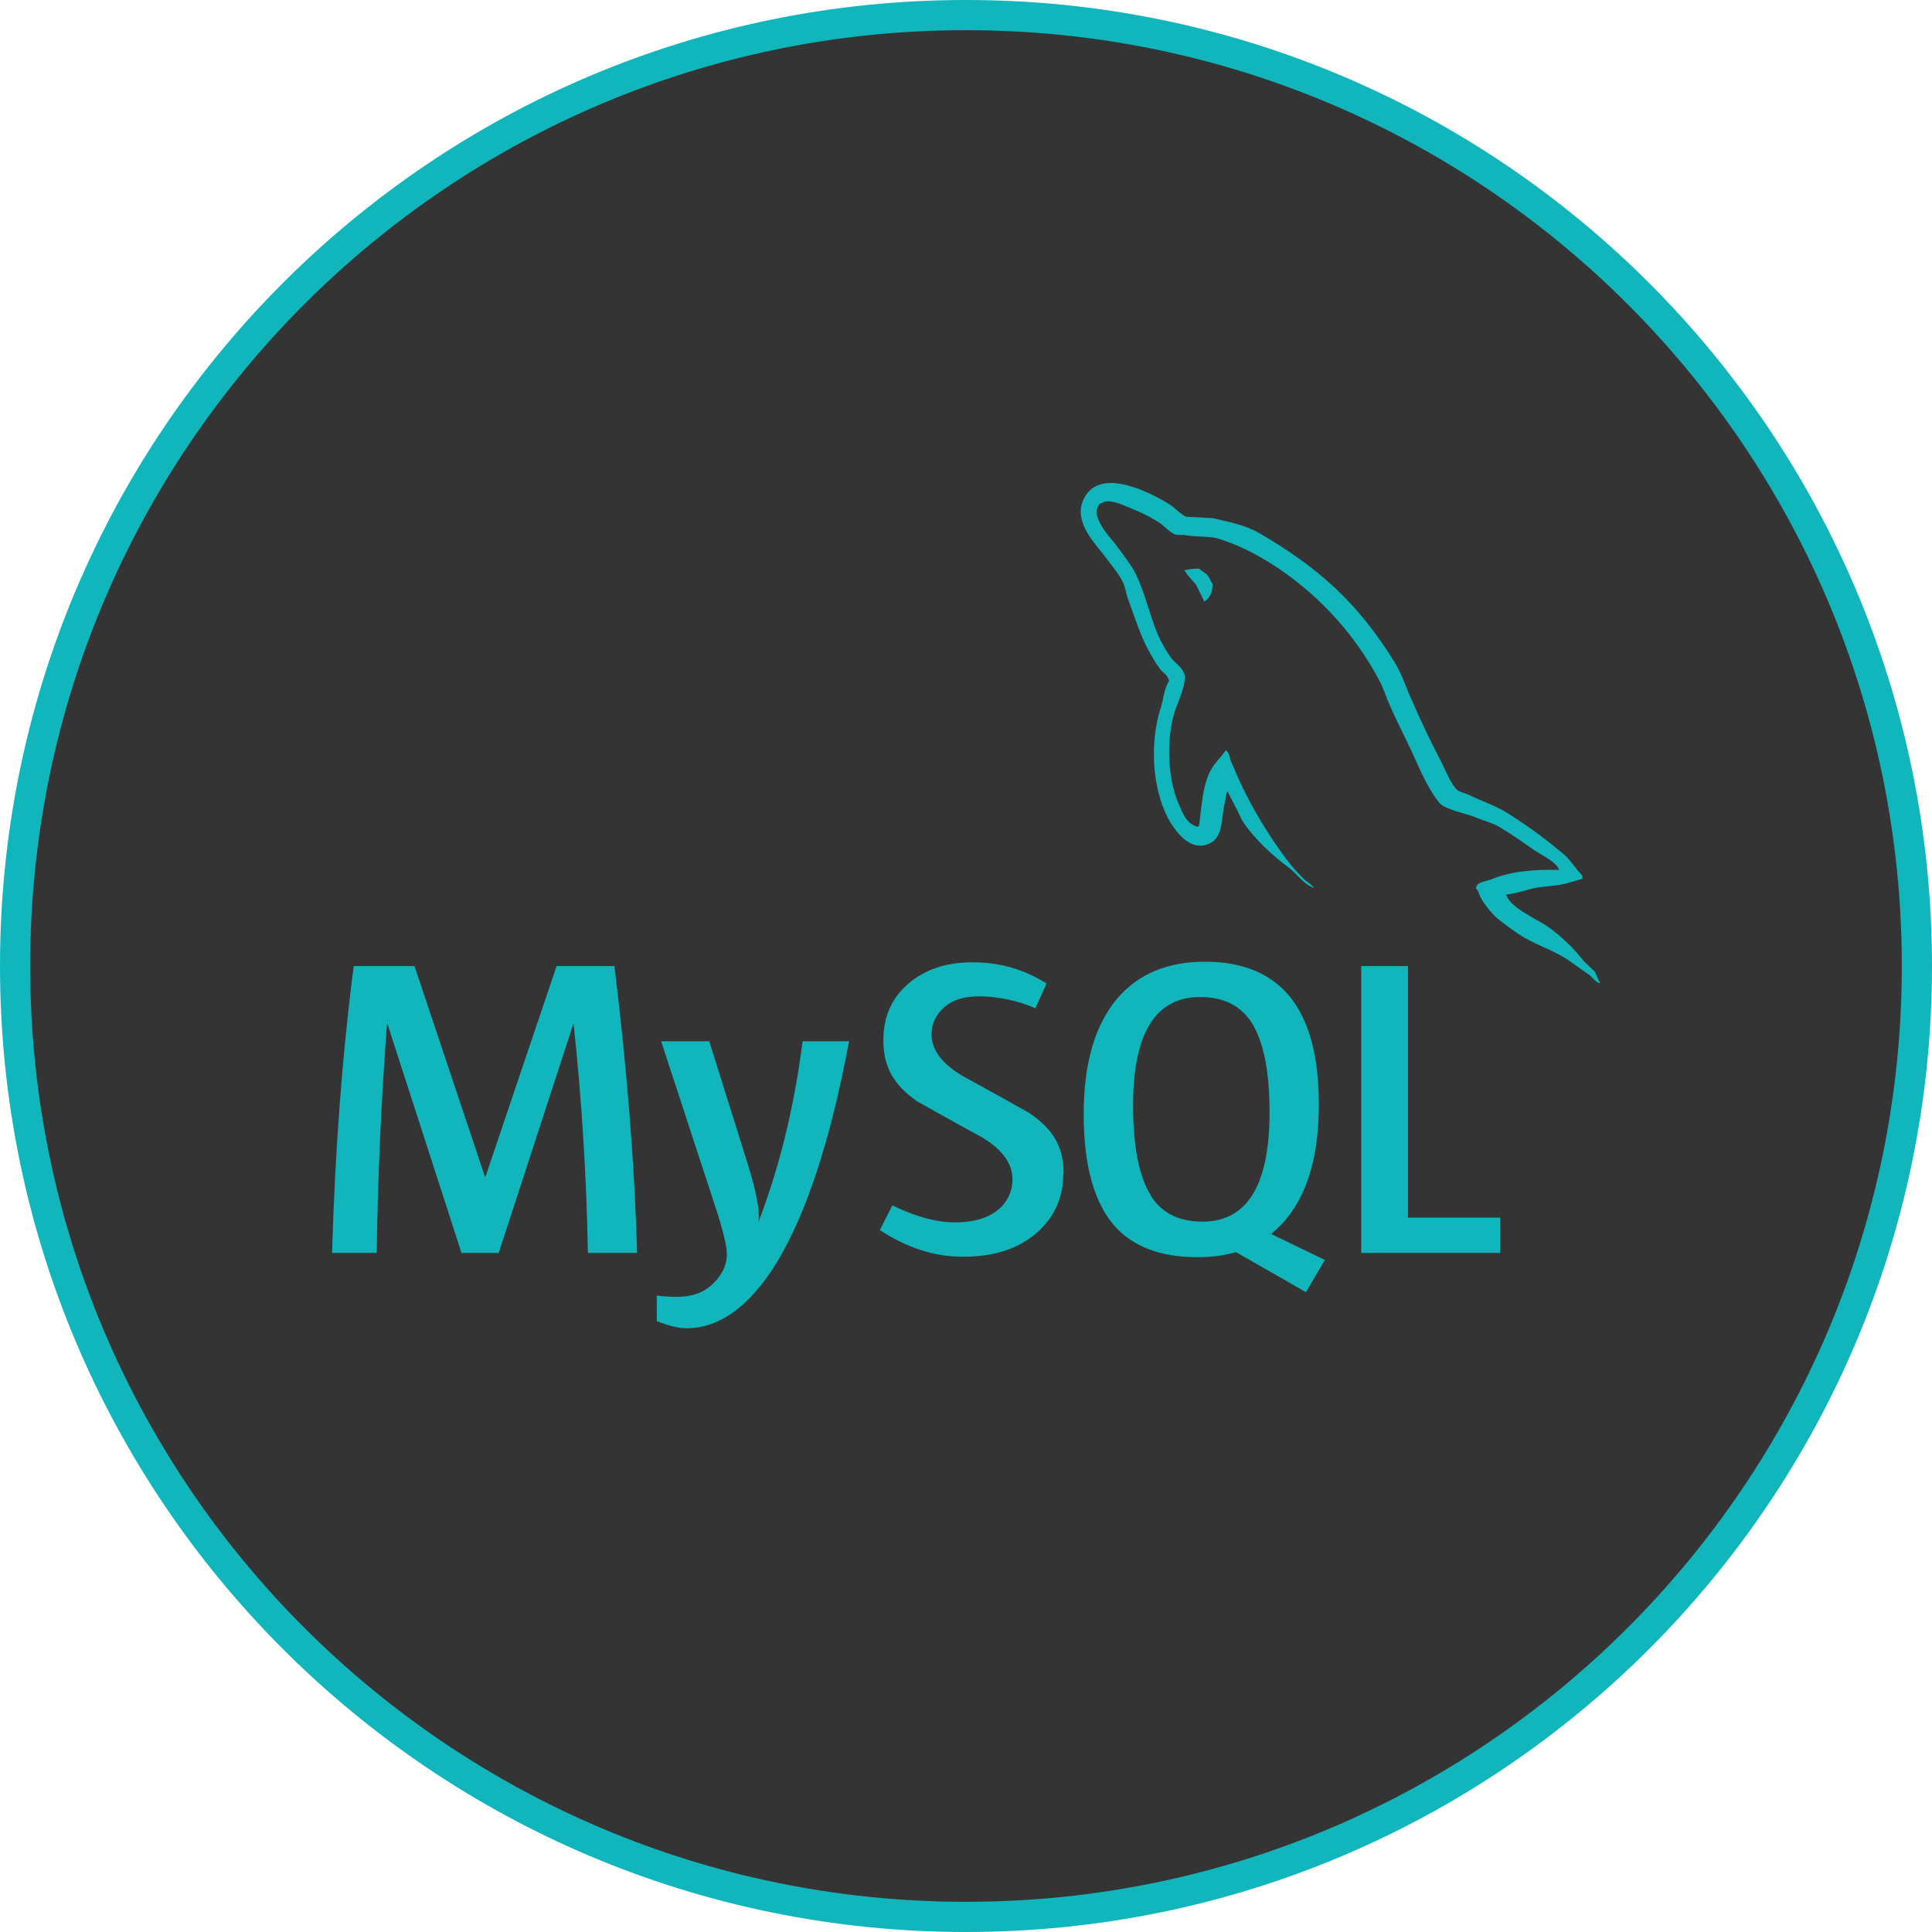
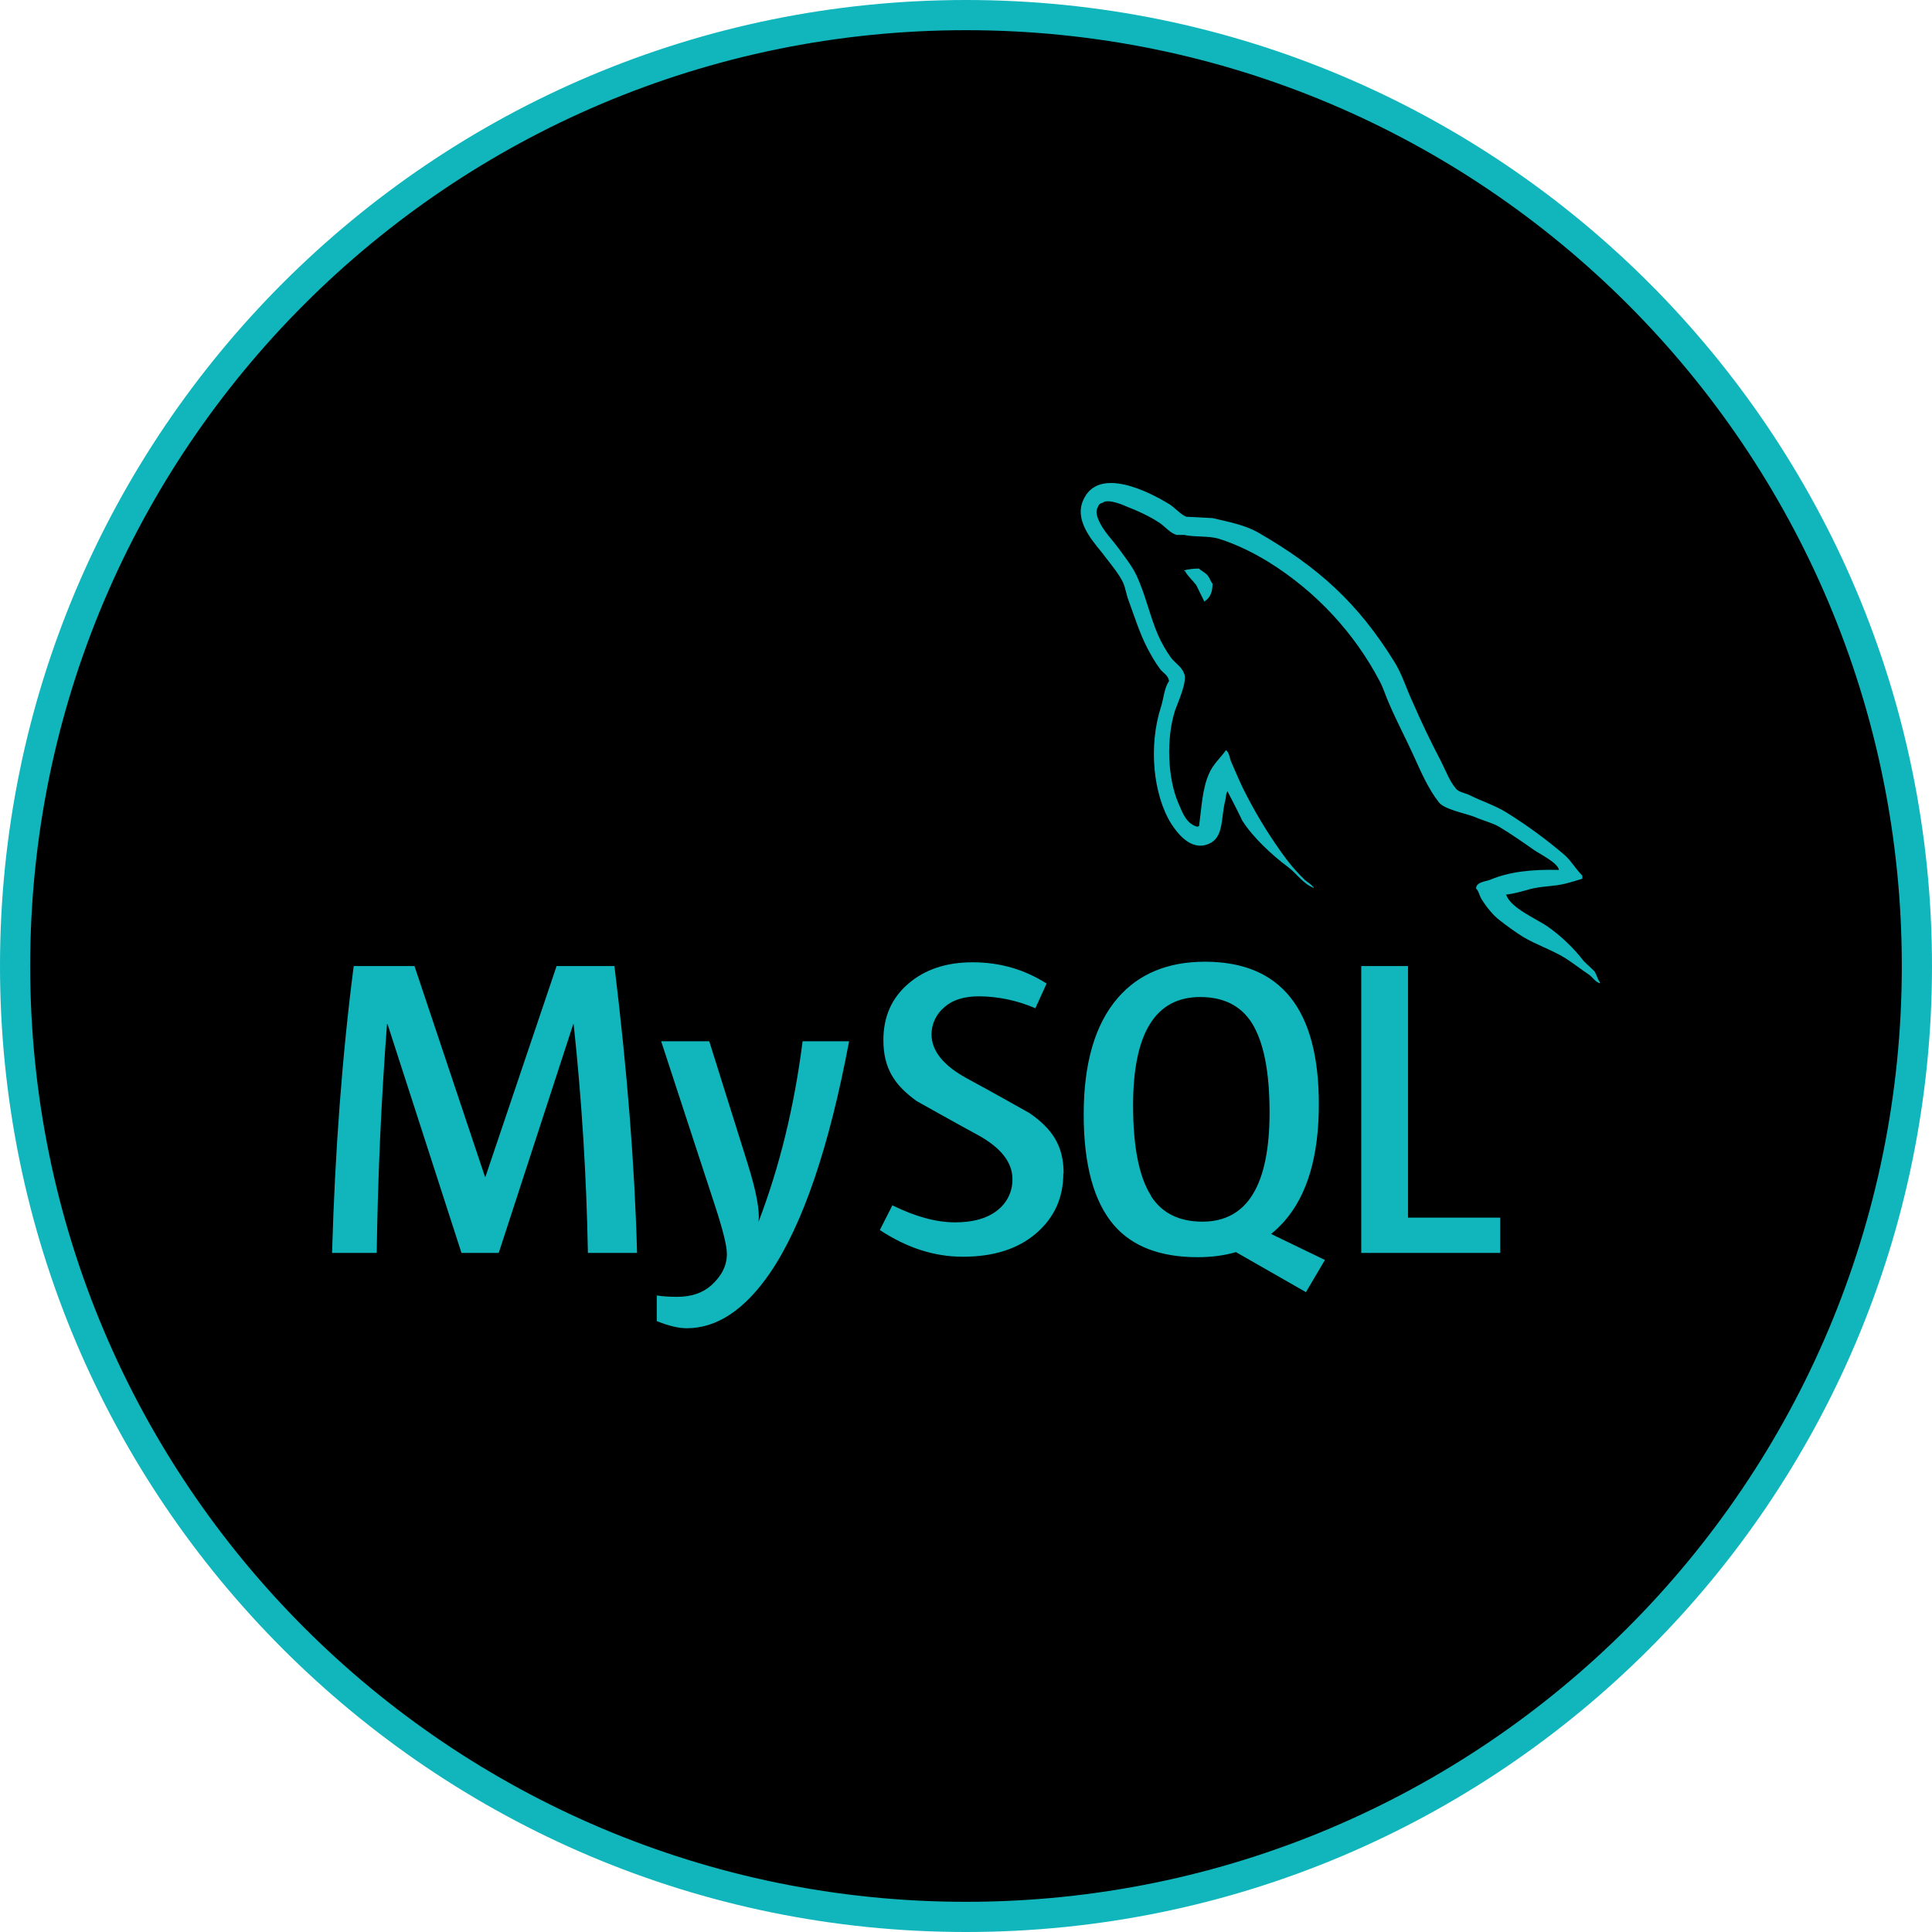
- <svg xmlns="http://www.w3.org/2000/svg" width="64" height="64" viewBox="0 0 64 64" fill="none">
-   <circle cx="32" cy="32" r="31.5" fill="#343434" stroke="#10B6BC" />
+ <svg xmlns="http://www.w3.org/2000/svg" width="64" height="64" viewBox="0 0 64 64">
+   <circle cx="32" cy="32" r="31.5" stroke="#10B6BC" />
  <path d="M39.709 18.835C39.508 18.835 39.371 18.859 39.229 18.892V18.914H39.254C39.348 19.093 39.509 19.223 39.628 19.383C39.723 19.567 39.803 19.75 39.898 19.933L39.922 19.907C40.087 19.794 40.167 19.611 40.167 19.335C40.097 19.254 40.087 19.173 40.027 19.094C39.957 18.979 39.807 18.922 39.712 18.831L39.709 18.835ZM21.098 41.504H19.475C19.429 38.972 19.272 36.444 19.003 33.927H18.989L16.521 41.504H15.287L12.838 33.927H12.82C12.629 36.448 12.515 38.975 12.479 41.504H11C11.097 38.125 11.336 34.958 11.717 32.002H13.73L16.066 38.985H16.08L18.438 32.002H20.354C20.777 35.466 21.027 38.633 21.103 41.504H21.098ZM28.127 34.494C27.466 38.009 26.595 40.563 25.516 42.157C24.673 43.387 23.749 44.001 22.746 44C22.48 44 22.15 43.921 21.756 43.763V42.914C21.949 42.944 22.174 42.959 22.431 42.959C22.9 42.959 23.277 42.832 23.563 42.577C23.907 42.268 24.079 41.922 24.079 41.538C24.079 41.271 23.945 40.73 23.677 39.916L21.902 34.494H23.495L24.767 38.548C25.055 39.469 25.175 40.112 25.126 40.478C25.826 38.648 26.313 36.653 26.587 34.494H28.127ZM49.696 41.504H45.093V32.002H46.642V40.335H49.696V41.504ZM43.886 41.736L42.108 40.877C42.267 40.747 42.415 40.604 42.554 40.447C43.311 39.576 43.689 38.286 43.688 36.576C43.688 33.432 42.431 31.859 39.917 31.858C38.685 31.858 37.722 32.257 37.029 33.056C36.276 33.928 35.899 35.214 35.899 36.913C35.898 38.584 36.233 39.809 36.904 40.59C37.515 41.294 38.438 41.646 39.674 41.646C40.136 41.646 40.559 41.59 40.943 41.478L43.261 42.804L43.891 41.736H43.886ZM38.125 39.602C37.732 38.982 37.535 37.988 37.535 36.619C37.535 34.225 38.276 33.028 39.758 33.028C40.535 33.028 41.105 33.315 41.468 33.887C41.859 34.509 42.056 35.496 42.056 36.847C42.056 39.261 41.315 40.468 39.833 40.469C39.055 40.469 38.484 40.183 38.121 39.61L38.125 39.602ZM35.224 38.871C35.224 39.68 34.922 40.342 34.321 40.858C33.721 41.373 32.913 41.631 31.898 41.631C30.948 41.631 30.037 41.335 29.146 40.746L29.561 39.928C30.326 40.305 31.02 40.493 31.643 40.492C32.224 40.492 32.681 40.366 33.013 40.114C33.18 39.991 33.314 39.831 33.406 39.648C33.497 39.464 33.542 39.261 33.538 39.057C33.538 38.49 33.136 38.009 32.404 37.605C31.725 37.239 30.369 36.476 30.369 36.476C29.631 35.949 29.263 35.384 29.263 34.454C29.263 33.682 29.537 33.061 30.085 32.59C30.635 32.114 31.347 31.876 32.221 31.877C33.118 31.877 33.934 32.112 34.67 32.581L34.298 33.399C33.711 33.145 33.077 33.01 32.436 33.004C31.94 33.004 31.558 33.122 31.291 33.358C31.157 33.468 31.048 33.606 30.973 33.761C30.898 33.917 30.859 34.086 30.857 34.258C30.857 34.822 31.267 35.306 32.023 35.719C32.711 36.088 34.1 36.87 34.1 36.87C34.858 37.394 35.234 37.952 35.234 38.877L35.224 38.871ZM51.642 28.817C50.706 28.793 49.98 28.886 49.372 29.14C49.197 29.209 48.917 29.209 48.893 29.427C48.989 29.518 49.003 29.668 49.085 29.795C49.225 30.025 49.467 30.332 49.691 30.494C49.933 30.685 50.182 30.863 50.438 31.026C50.893 31.301 51.409 31.465 51.855 31.741C52.109 31.903 52.368 32.107 52.626 32.279C52.753 32.365 52.836 32.52 53 32.575V32.54C52.919 32.437 52.895 32.288 52.816 32.172C52.699 32.057 52.582 31.954 52.466 31.841C52.123 31.396 51.713 31.005 51.25 30.681C50.876 30.43 50.056 30.08 49.903 29.659L49.88 29.635C50.135 29.613 50.44 29.521 50.685 29.453C51.082 29.35 51.446 29.372 51.857 29.271C52.044 29.223 52.231 29.169 52.417 29.109V29.006C52.207 28.8 52.05 28.52 51.833 28.327C51.227 27.808 50.581 27.336 49.901 26.913C49.533 26.683 49.068 26.535 48.681 26.34C48.541 26.271 48.306 26.236 48.226 26.121C48.016 25.87 47.894 25.537 47.745 25.238C47.401 24.584 47.082 23.917 46.788 23.24C46.578 22.79 46.45 22.341 46.193 21.929C44.985 19.976 43.678 18.792 41.667 17.634C41.235 17.393 40.717 17.29 40.169 17.163C39.877 17.149 39.584 17.129 39.294 17.117C39.102 17.036 38.916 16.818 38.752 16.713C38.087 16.301 36.364 15.407 35.874 16.589C35.559 17.335 36.342 18.07 36.613 18.448C36.814 18.711 37.068 19.012 37.208 19.307C37.29 19.507 37.313 19.711 37.395 19.919C37.581 20.424 37.758 20.988 38.002 21.46C38.13 21.701 38.27 21.953 38.435 22.17C38.529 22.295 38.69 22.354 38.727 22.56C38.562 22.793 38.552 23.134 38.458 23.419C38.038 24.719 38.202 26.328 38.797 27.285C38.984 27.57 39.431 28.202 40.027 27.96C40.552 27.753 40.437 27.101 40.587 26.525C40.622 26.388 40.599 26.297 40.671 26.204V26.23C40.836 26.552 41 26.86 41.151 27.183C41.511 27.747 42.141 28.331 42.668 28.721C42.948 28.927 43.17 29.284 43.52 29.412V29.377H43.494C43.419 29.277 43.319 29.229 43.224 29.149C43.003 28.935 42.798 28.705 42.612 28.461C42.12 27.799 41.683 27.099 41.305 26.369C41.112 26.008 40.951 25.62 40.797 25.264C40.727 25.127 40.727 24.92 40.61 24.852C40.435 25.102 40.178 25.321 40.05 25.63C39.828 26.125 39.805 26.733 39.721 27.365C39.674 27.377 39.697 27.365 39.674 27.389C39.299 27.3 39.172 26.919 39.032 26.599C38.681 25.783 38.624 24.472 38.926 23.532C39.009 23.292 39.359 22.532 39.219 22.302C39.145 22.084 38.914 21.958 38.786 21.781C38.622 21.551 38.482 21.305 38.367 21.048C38.087 20.405 37.947 19.694 37.642 19.051C37.502 18.754 37.257 18.443 37.057 18.17C36.835 17.861 36.59 17.642 36.413 17.276C36.356 17.151 36.273 16.943 36.366 16.806C36.391 16.713 36.44 16.677 36.531 16.651C36.685 16.527 37.117 16.689 37.269 16.758C37.702 16.929 38.066 17.091 38.428 17.331C38.592 17.445 38.769 17.663 38.979 17.72H39.224C39.599 17.8 40.02 17.744 40.37 17.845C40.992 18.041 41.551 18.326 42.054 18.636C43.602 19.606 44.86 20.961 45.703 22.563C45.843 22.828 45.904 23.07 46.032 23.345C46.276 23.912 46.579 24.484 46.828 25.032C47.073 25.573 47.309 26.125 47.661 26.573C47.836 26.814 48.539 26.939 48.854 27.064C49.087 27.168 49.449 27.262 49.659 27.387C50.062 27.628 50.454 27.903 50.832 28.168C51.024 28.298 51.607 28.585 51.642 28.817Z" fill="#10B6BC" />
</svg>
